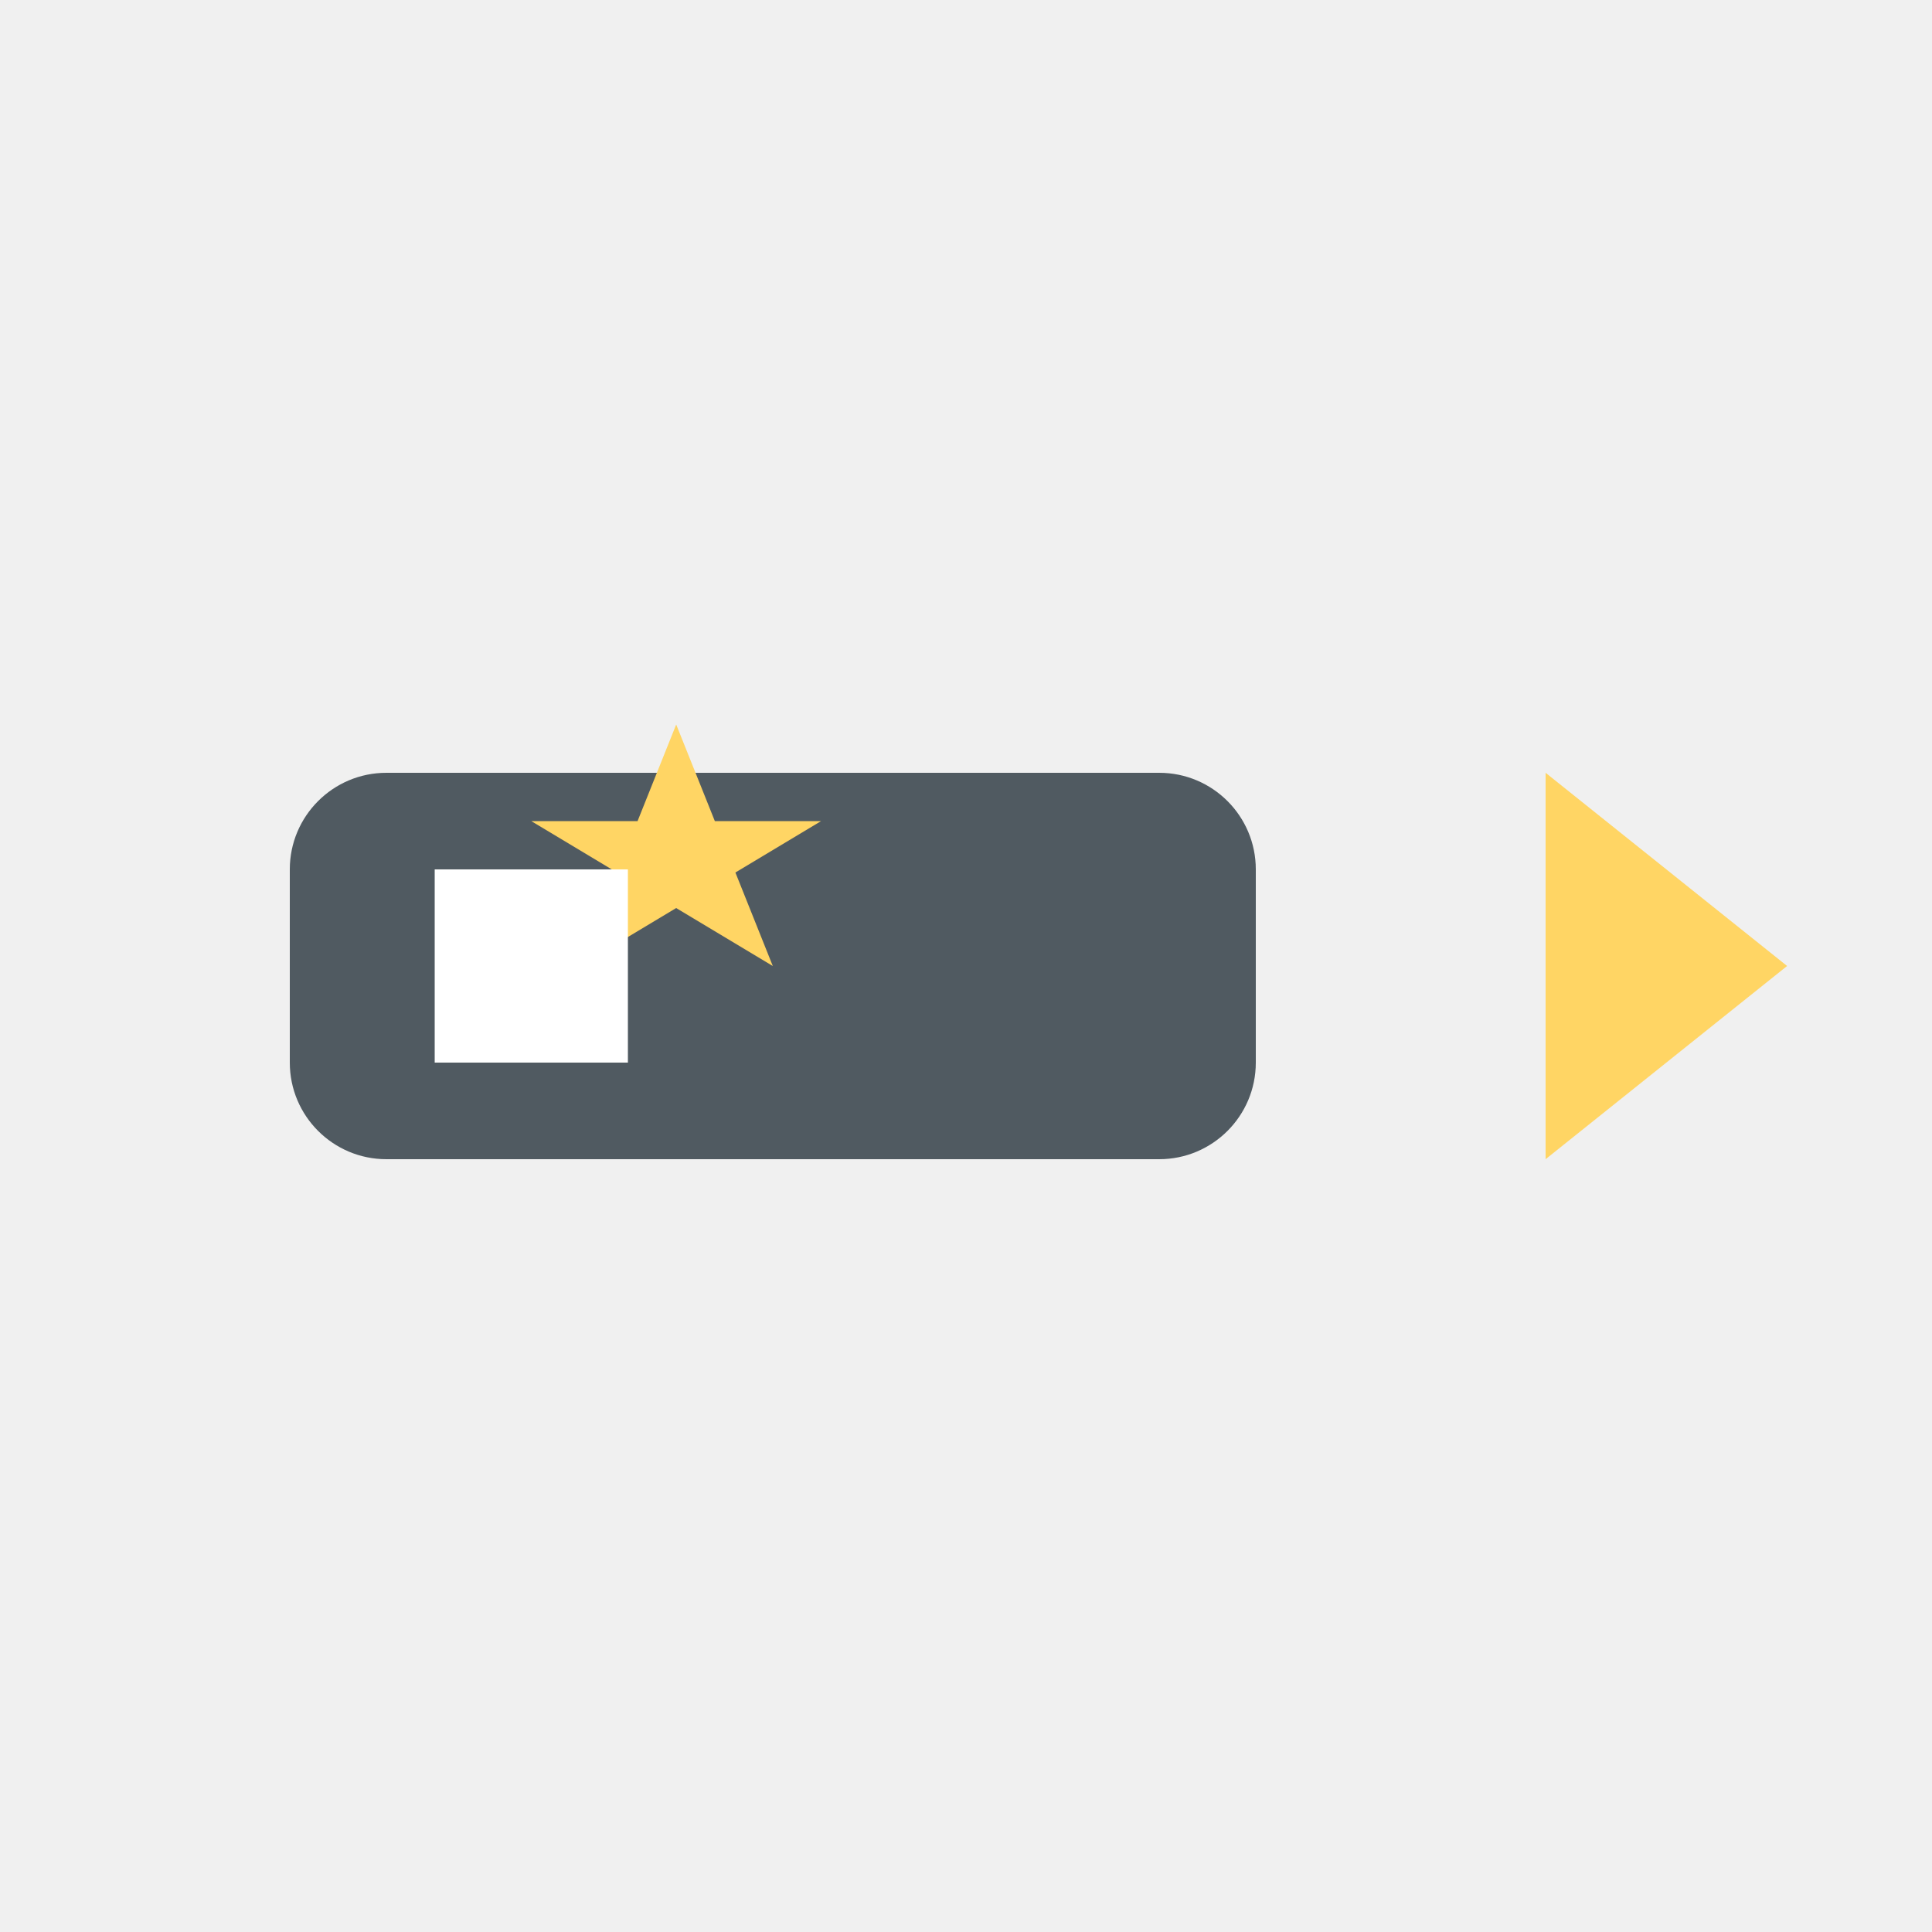
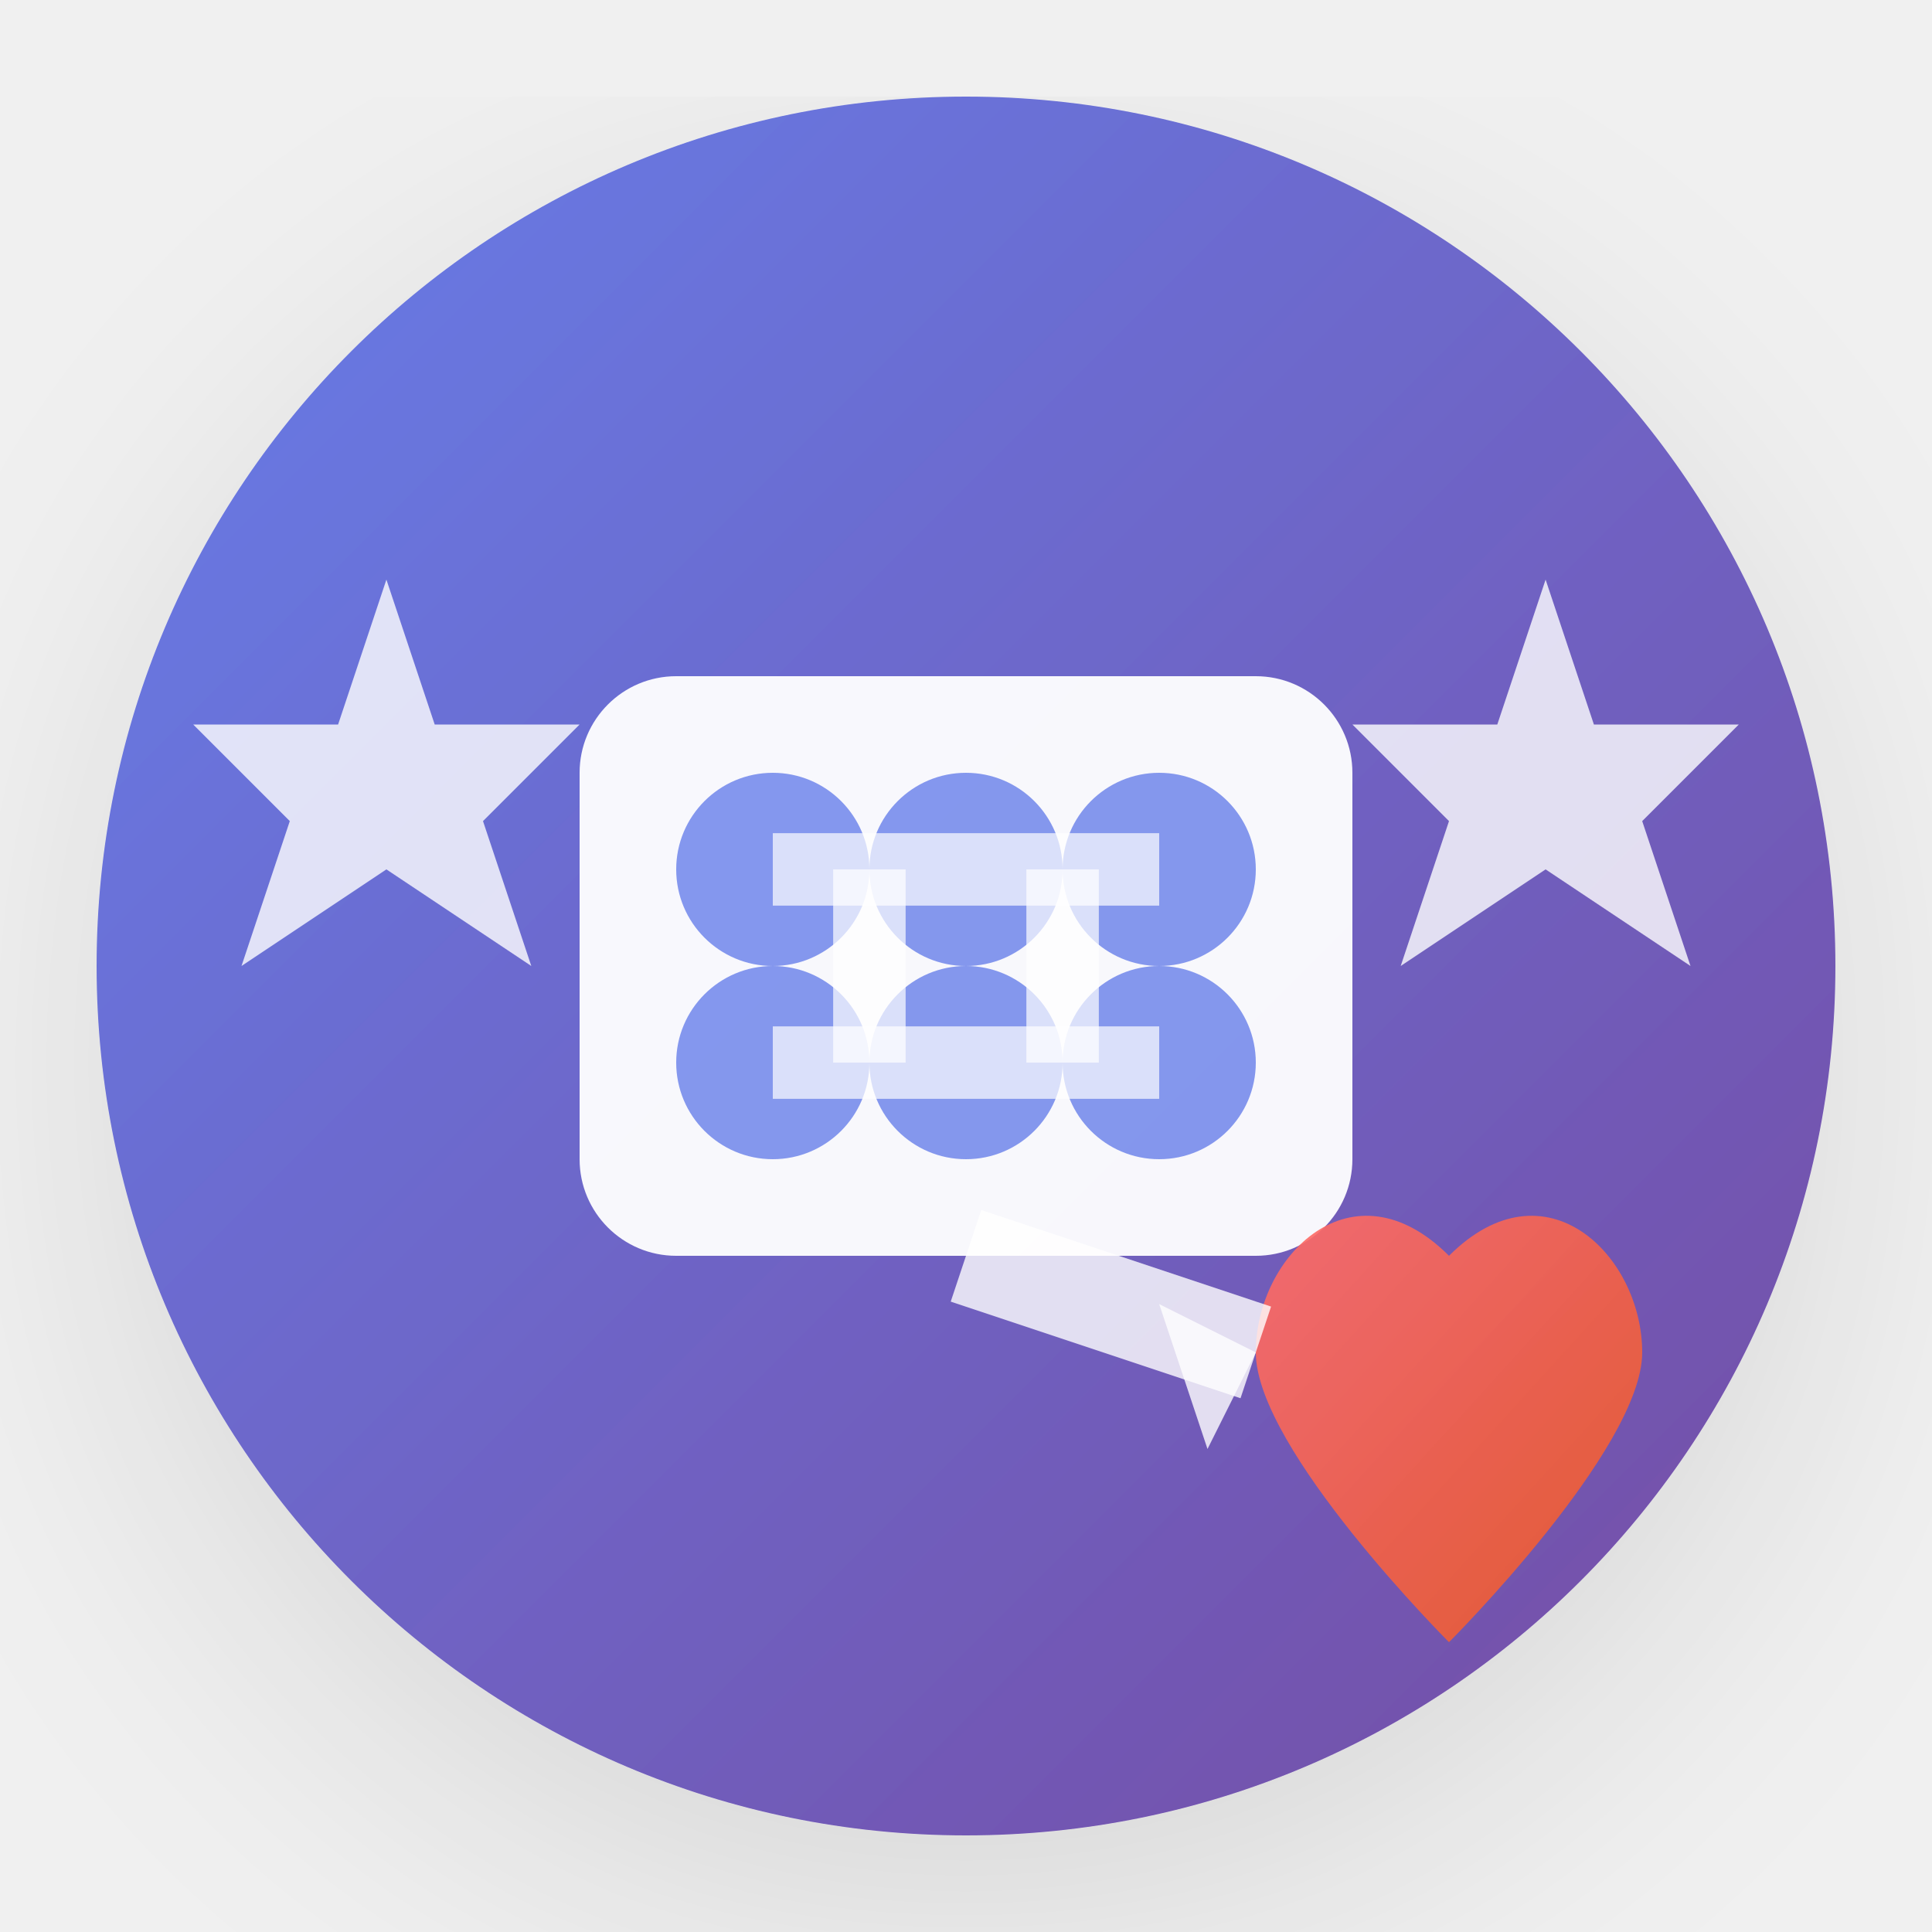
<svg xmlns="http://www.w3.org/2000/svg" width="40" height="40" viewBox="0 0 40 40" fill="none">
-   <rect x="6" y="16" width="20" height="8" rx="2" fill="#505A61" />
-   <polygon points="32,16 37,20 32,24" fill="#FFD564" />
-   <polygon points="12,20 14,15 16,20 11,17 17,17" fill="#FFD564" />
-   <rect x="9" y="18" width="4" height="4" fill="#FFF" />
+   <defs>
+     <linearGradient id="recGradient" x1="0%" y1="0%" x2="100%" y2="100%">
+       <stop offset="0%" style="stop-color:#667eea;stop-opacity:1" />
+       <stop offset="100%" style="stop-color:#764ba2;stop-opacity:1" />
+     </linearGradient>
+     <linearGradient id="heartGradient" x1="0%" y1="0%" x2="100%" y2="100%">
+       <stop offset="0%" style="stop-color:#ff6b6b;stop-opacity:1" />
+       <stop offset="100%" style="stop-color:#ee5a24;stop-opacity:1" />
+     </linearGradient>
+     <filter id="shadow" x="-20%" y="-20%" width="140%" height="140%">
+       <feDropShadow dx="0" dy="2" stdDeviation="3" flood-color="#000000" flood-opacity="0.1" />
+     </filter>
+   </defs>
+   <circle cx="20" cy="20" r="18" fill="url(#recGradient)" filter="url(#shadow)" />
+   <rect x="12" y="14" width="16" height="12" rx="2" fill="white" opacity="0.95" />
+   <circle cx="16" cy="18" r="2" fill="#667eea" opacity="0.8" />
+   <circle cx="20" cy="18" r="2" fill="#667eea" opacity="0.8" />
+   <circle cx="24" cy="18" r="2" fill="#667eea" opacity="0.8" />
+   <circle cx="16" cy="22" r="2" fill="#667eea" opacity="0.8" />
+   <circle cx="20" cy="22" r="2" fill="#667eea" opacity="0.8" />
+   <circle cx="24" cy="22" r="2" fill="#667eea" opacity="0.8" />
+   <path d="M16 18 L20 18 L24 18" stroke="white" stroke-width="1.5" fill="none" opacity="0.7" />
+   <path d="M16 22 L20 22 L24 22" stroke="white" stroke-width="1.5" fill="none" opacity="0.7" />
+   <path d="M18 18 L18 22" stroke="white" stroke-width="1.5" fill="none" opacity="0.7" />
+   <path d="M22 18 L22 22" stroke="white" stroke-width="1.5" fill="none" opacity="0.7" />
+   <path d="M26 28 C26 26, 28 24, 30 26 C32 24, 34 26, 34 28 C34 30, 30 34, 30 34 C30 34, 26 30, 26 28 Z" fill="url(#heartGradient)" opacity="0.9" />
+   <path d="M20 26 L26 28" stroke="white" stroke-width="2" fill="none" opacity="0.8" />
+   <polygon points="24,27 26,28 25,30" fill="white" opacity="0.8" />
+   <polygon points="8,12 9,15 12,15 10,17 11,20 8,18 5,20 6,17 4,15 7,15" fill="white" opacity="0.8" />
+   <polygon points="32,12 33,15 36,15 34,17 35,20 32,18 29,20 30,17 28,15 31,15" fill="white" opacity="0.8" />
</svg>
